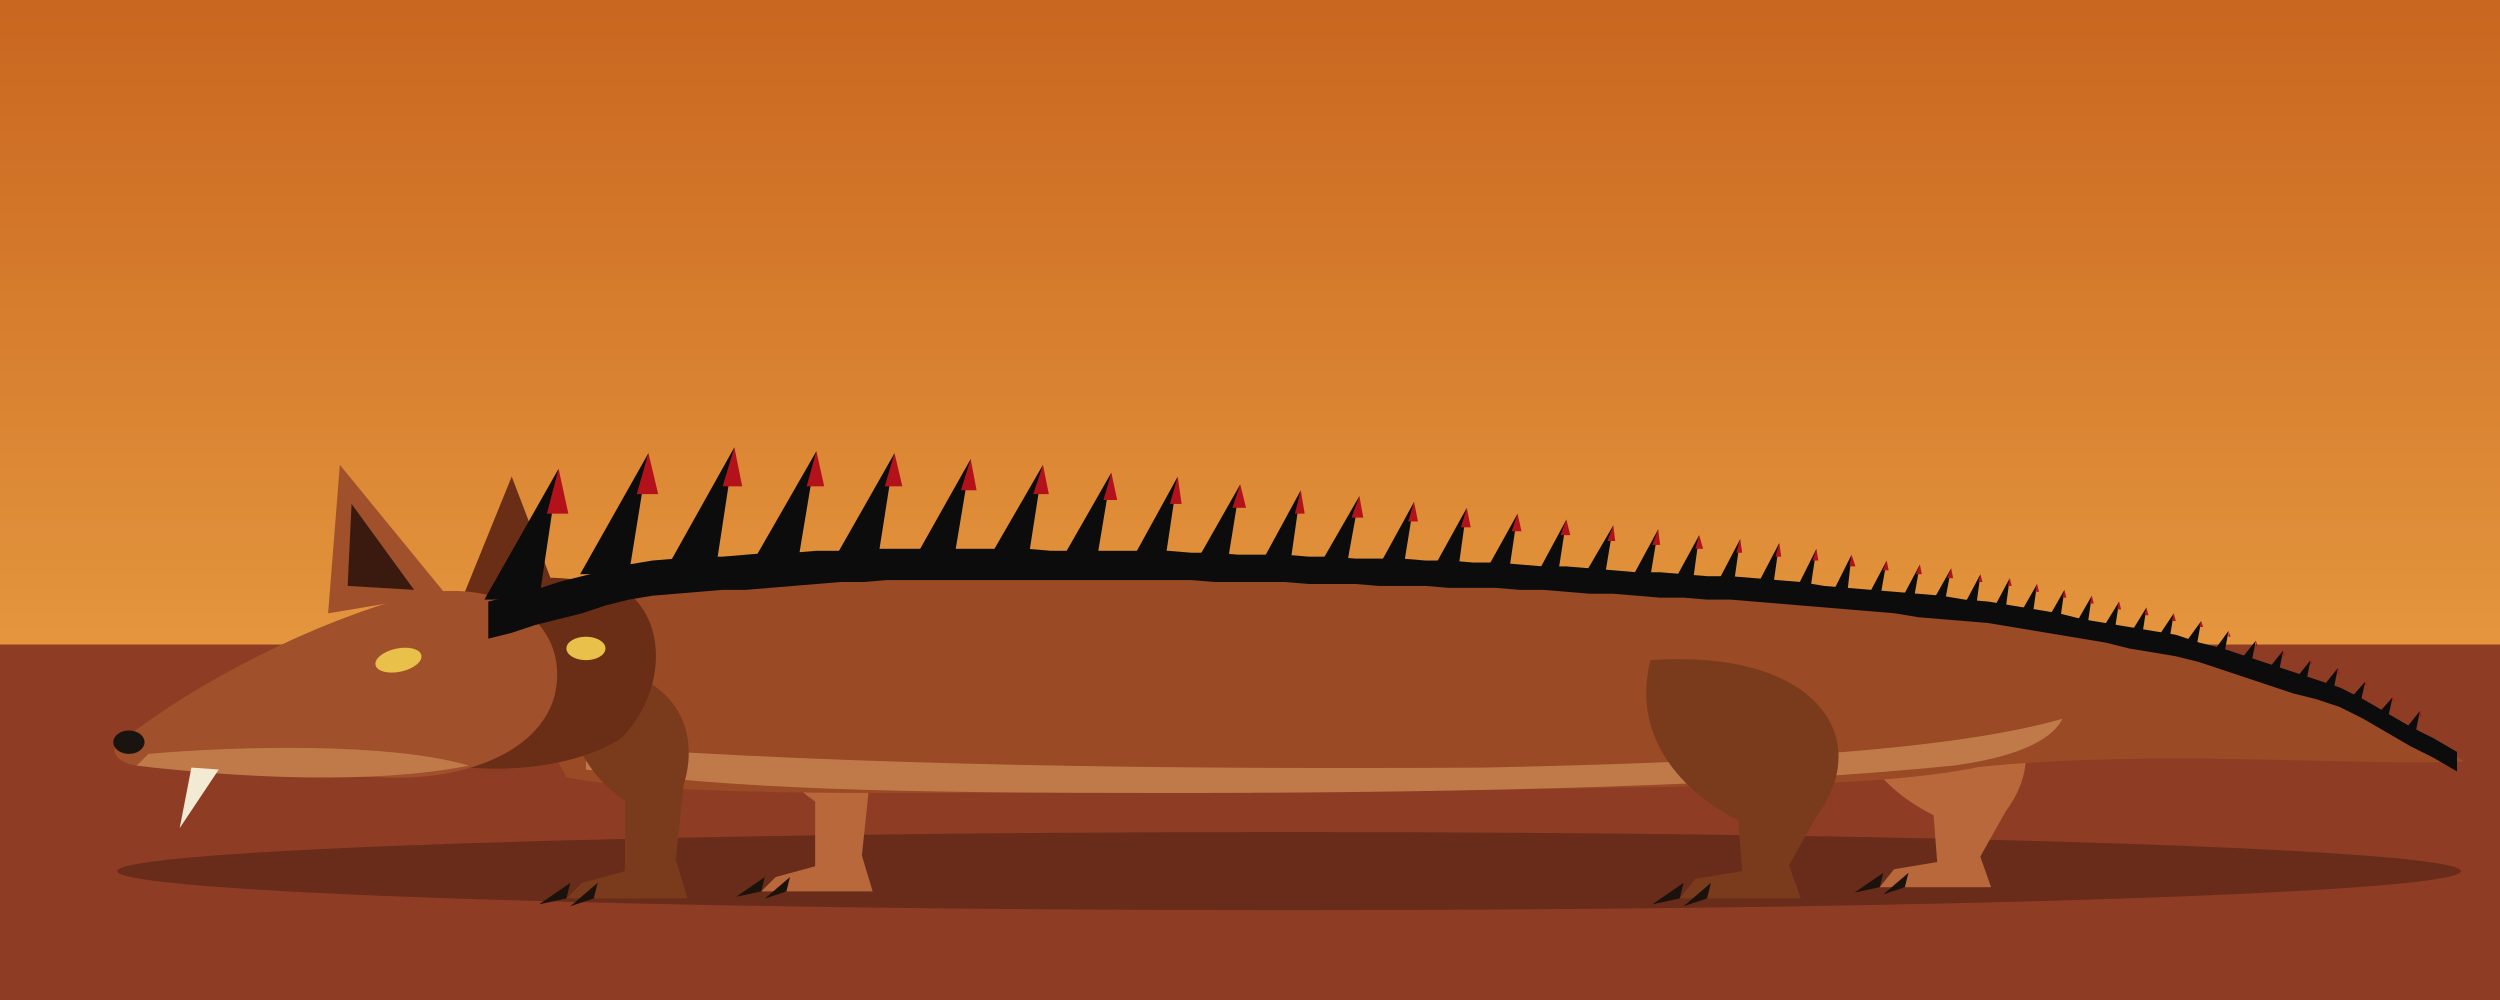
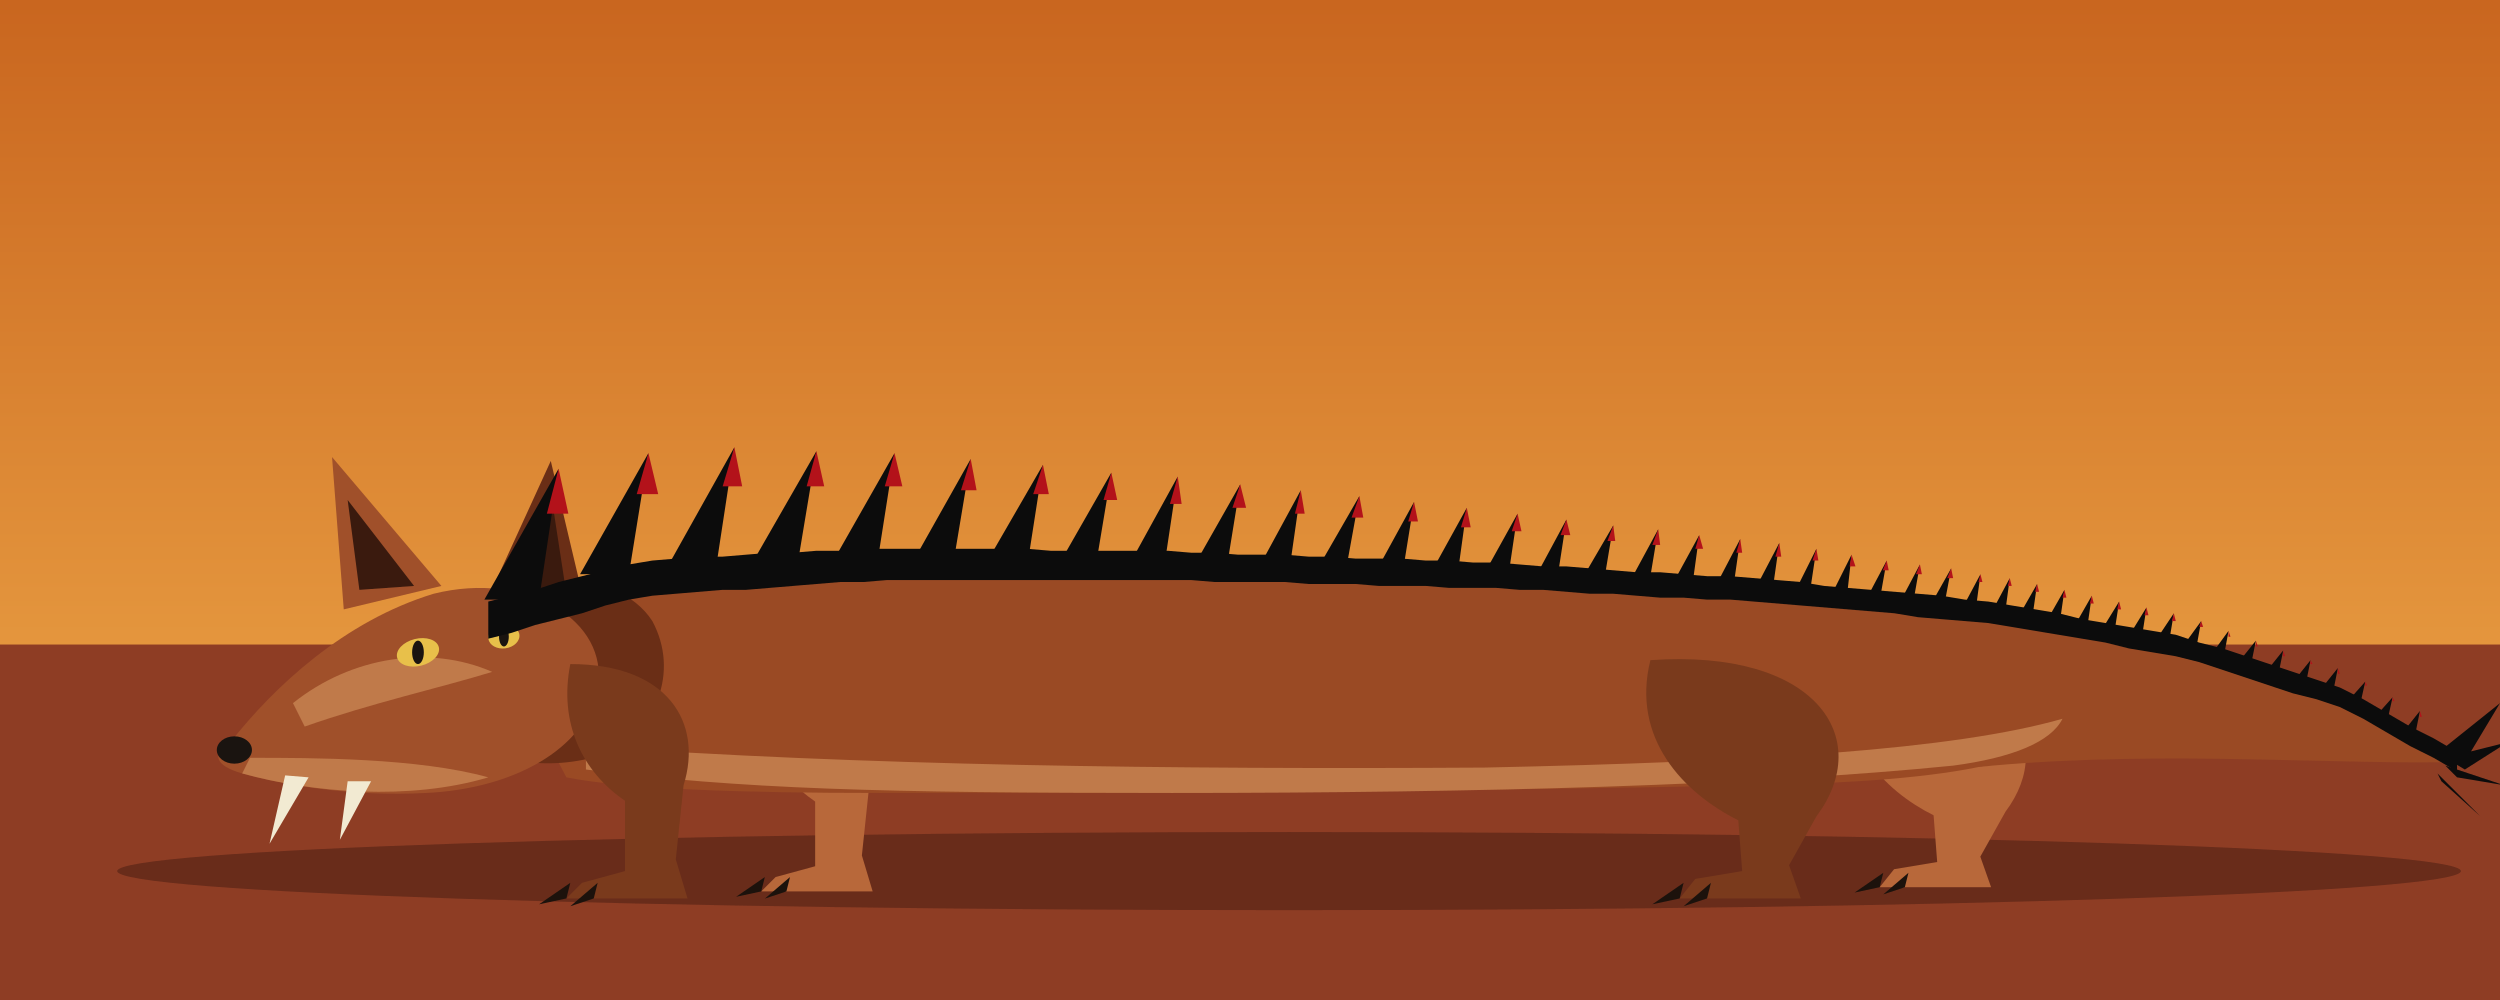
<svg xmlns="http://www.w3.org/2000/svg" width="1280" height="512" viewBox="0 0 1280 512">
  <defs>
    <linearGradient id="cielo" x1="0" y1="0" x2="0" y2="1">
      <stop offset="0" stop-color="#c9661f" />
      <stop offset="1" stop-color="#f3b04e" />
    </linearGradient>
  </defs>
  <rect class="fondo" width="1280" height="512" fill="url(#cielo)" />
  <rect class="fondo" y="330" width="1280" height="182" fill="#8e3d24" />
  <ellipse class="sombra" cx="660" cy="446" rx="600" ry="20" fill="#4a1d12" opacity=".55" />
  <defs>
    <g id="delantera">
      <path d="M-20 0 C30 0 48 30 38 62 L34 100 L40 120 L-22 120 L-14 112 L8 106 L8 70 C-14 55 -26 30 -20 0Z" />
      <path d="M-22 120 L-36 123 L-20 112Z M-8 120 L-20 124 L-6 112Z" fill="#1c120c" />
    </g>
    <g id="trasera">
      <path d="M-45 0 C40 -6 70 40 40 80 L26 105 L32 122 L-30 122 L-22 112 L2 108 L0 82 C-28 68 -55 40 -45 0Z" />
      <path d="M-30 122 L-44 125 L-28 114Z M-16 122 L-28 126 L-14 114Z" fill="#1c120c" />
    </g>
  </defs>
  <use href="#delantera" transform="translate(410 346) scale(.92)" fill="#b8683a" />
  <use href="#trasera" transform="translate(990 342) scale(.92)" fill="#b8683a" />
-   <path d="M980 312 C1100 326 1200 350 1262 390 C1200 392 1110 384 1020 392 C990 396 960 380 960 360Z" fill="#9a4a24" />
-   <path d="M250 322 C300 298 380 294 450 292 C600 289 760 294 900 303 C1000 309 1060 330 1060 362 C1060 390 1000 400 900 402 C760 405 600 406 450 406 C380 406 320 404 290 398Z" fill="#9a4a24" />
-   <path d="M300 394 C380 404 450 406 600 406 C760 406 900 402 1000 392 C1030 388 1050 380 1056 368 C1000 384 900 390 760 393 C600 394 440 392 300 382Z" fill="#c07a4a" />
+   <g>
+     <path d="M980 312 C1100 326 1200 350 1262 390 C1200 392 1110 384 1020 392 C990 396 960 380 960 360Z" fill="#9a4a24" />
+     <path d="M250 322 C300 298 380 294 450 292 C600 289 760 294 900 303 C1000 309 1060 330 1060 362 C1060 390 1000 400 900 402 C760 405 600 406 450 406 C380 406 320 404 290 398Z" fill="#9a4a24" />
+     <path d="M300 394 C380 404 450 406 600 406 C760 406 900 402 1000 392 C1030 388 1050 380 1056 368 C1000 384 900 390 760 393 C600 394 440 392 300 382Z" fill="#c07a4a" />
+     <path d="M232 318 C262 290 316 290 334 318 C348 344 336 374 310 386 C280 396 248 390 232 372Z" fill="#6a2e16" />
+     <path d="M250 306 L282 236 L300 312Z" fill="#6a2e16" />
+     <path d="M262 300 L282 252 L290 304Z" fill="#3a1a0e" />
+     <path d="M118 380 C140 352 176 318 222 304 C270 292 312 318 306 352 C300 384 262 404 218 406 C180 408 146 402 124 396 C110 392 108 386 118 380Z" fill="#a0502a" />
+     <path d="M176 312 L170 234 L226 300Z" fill="#a0502a" />
+     <path d="M184 302 L178 256 L212 300Z" fill="#3a1a0e" />
+     <path d="M150 360 C180 336 220 330 252 344 C226 352 190 360 156 372Z" fill="#c07a4a" />
+     <path d="M124 396 C160 406 210 410 250 398 C214 388 160 388 128 388Z" fill="#c07a4a" />
+     <ellipse cx="214" cy="334" rx="11" ry="7" fill="#e8c04a" transform="rotate(-14 214 334)" />
+     <ellipse cx="214" cy="334" rx="3" ry="6" fill="#1a1410" />
+     <ellipse cx="258" cy="326" rx="8" ry="6" fill="#e8c04a" transform="rotate(-8 258 326)" />
+     <ellipse cx="258" cy="326" rx="2.5" ry="5" fill="#1a1410" />
+     <ellipse cx="120" cy="384" rx="9" ry="7" fill="#1a1410" />
+     <path d="M146 397 L138 432 L158 398Z M178 400 L174 430 L190 400Z" fill="#f2ead2" />
+     <path d="M1250 384 L1280 360 L1262 390Z M1252 388 L1284 380 L1262 394Z M1252 392 L1282 402 L1258 398Z M1248 396 L1270 418 L1250 400Z" fill="#0c0c0c" />
+     <path d="M250 308 L262 305 L274 302 L286 298 L298 295 L310 292 L322 289 L334 287 L346 286 L358 285 L370 285 L382 284 L394 283 L406 283 L418 282 L430 282 L442 281 L454 281 L466 281 L478 281 L490 281 L502 281 L514 281 L526 281 L538 282 L550 282 L562 282 L574 282 L586 282 L598 282 L610 283 L622 283 L634 284 L646 284 L658 284 L670 285 L682 285 L694 286 L706 286 L718 286 L730 287 L742 287 L754 288 L766 288 L778 289 L790 290 L802 290 L814 291 L826 292 L838 293 L850 293 L862 294 L874 295 L886 295 L898 296 L910 297 L922 298 L934 300 L946 301 L958 302 L970 303 L982 304 L994 305 L1006 307 L1018 308 L1030 310 L1042 312 L1054 314 L1066 317 L1078 319 L1090 321 L1102 323 L1114 325 L1126 329 L1138 332 L1150 336 L1162 340 L1174 344 L1186 348 L1198 352 L1210 358 L1222 365 L1234 372 L1246 378 L1258 385 L1258 395 L1246 388 L1234 382 L1222 375 L1210 368 L1198 362 L1186 358 L1174 355 L1162 351 L1150 347 L1138 343 L1126 339 L1114 336 L1102 334 L1090 332 L1078 329 L1066 327 L1054 325 L1042 323 L1030 321 L1018 319 L1006 318 L994 317 L982 316 L970 314 L958 313 L946 312 L934 311 L922 310 L910 309 L898 308 L886 307 L874 307 L862 306 L850 306 L838 305 L826 304 L814 304 L802 303 L790 302 L778 302 L766 301 L754 301 L742 301 L730 300 L718 300 L706 300 L694 299 L682 299 L670 299 L658 298 L646 298 L634 298 L622 298 L610 297 L598 297 L586 297 L574 297 L562 297 L550 297 L538 297 L526 297 L514 297 L502 297 L490 297 L478 297 L466 297 L454 297 L442 298 L430 298 L418 299 L406 300 L394 301 L382 302 L370 302 L358 303 L346 304 L334 305 L322 307 L310 310 L298 314 L286 317 L274 320 L262 324 L250 327Z" fill="#0c0c0c" />
+     <path d="M248 307 L286 240 L276 307Z M297 294 L332 232 L322 294Z M343 288 L376 229 L367 288Z M387 285 L418 231 L409 285Z M429 283 L458 232 L450 283Z M470 283 L497 235 L489 283Z M508 283 L534 238 L527 283Z M545 284 L569 242 L562 284Z M581 284 L603 244 L597 284Z M614 285 L635 248 L629 285Z M647 286 L666 251 L661 286Z M677 287 L696 254 L690 287Z M707 288 L724 257 L719 288Z M735 289 L751 260 L747 289Z M762 290 L777 263 L773 290Z M788 292 L802 266 L798 292Z M812 293 L826 269 L822 293Z M836 295 L849 271 L845 295Z M858 296 L870 274 L867 296Z M880 297 L891 276 L888 297Z M900 299 L911 278 L908 299Z M920 301 L930 281 L927 301Z M939 302 L948 284 L946 302Z M957 304 L966 287 L963 304Z M974 306 L983 289 L980 306Z M990 307 L999 291 L996 307Z M1006 309 L1014 294 L1012 309Z M1021 311 L1029 296 L1027 311Z M1035 313 L1043 299 L1041 313Z M1049 316 L1057 302 L1055 316Z M1063 319 L1071 305 L1069 319Z M1077 321 L1085 308 L1083 321Z M1091 324 L1099 311 L1097 324Z M1105 326 L1113 314 L1111 326Z M1119 329 L1127 318 L1125 329Z M1133 334 L1141 323 L1139 334Z M1147 338 L1155 328 L1153 338Z M1161 343 L1169 333 L1167 343Z M1175 348 L1183 338 L1181 348Z M1189 352 L1197 342 L1195 352Z M1203 358 L1211 349 L1209 358Z M1217 366 L1225 357 L1223 366Z M1231 374 L1239 364 L1237 374Z" fill="#0c0c0c" />
+     <path d="M280 263 L286 240 L291 263Z M326 253 L332 232 L337 253Z M370 249 L376 229 L380 249Z M413 249 L418 231 L422 249Z M453 249 L458 232 L462 249Z M492 251 L497 235 L500 251Z M529 253 L534 238 L537 253Z M565 256 L569 242 L572 256Z M599 258 L603 244 L605 258Z M631 260 L635 248 L638 260Z M663 263 L666 251 L668 263Z M692 265 L696 254 L698 265Z M721 267 L724 257 L726 267Z M748 270 L751 260 L753 270Z M774 272 L777 263 L779 272Z M799 274 L802 266 L804 274Z M823 277 L826 269 L827 277Z M846 279 L849 271 L850 279Z M868 281 L870 274 L872 281Z M889 283 L891 276 L892 283Z M909 285 L911 278 L912 285Z M928 287 L930 281 L931 287Z M947 290 L948 284 L950 290Z M964 292 L966 287 L967 292Z M981 294 L983 289 L984 294Z M997 296 L999 291 L1000 296Z M1013 298 L1014 294 L1015 298Z M1028 300 L1029 296 L1030 300Z M1042 303 L1043 299 L1044 303Z M1056 306 L1057 302 L1058 306Z M1070 309 L1071 305 L1072 309Z M1084 312 L1085 308 L1086 312Z M1098 315 L1099 311 L1100 315Z M1112 318 L1113 314 L1114 318Z M1126 321 L1127 318 L1128 321Z M1141 326 L1141 323 L1142 326Z M1155 331 L1155 328 L1156 331Z M1169 336 L1169 333 L1170 336Z M1183 340 L1183 338 L1184 340Z M1197 345 L1197 342 L1198 345Z M1211 351 L1211 349 L1212 351Z M1225 359 L1225 357 L1226 359Z M1239 367 L1239 364 L1240 367Z" fill="#b3121a" />
+   </g>
  <use href="#delantera" transform="translate(312 340)" fill="#7a3a1c" />
  <use href="#trasera" transform="translate(890 338)" fill="#7a3a1c" />
-   <path d="M205 336 C220 298 280 286 322 304 C342 320 340 356 318 378 C290 396 240 398 205 386Z" fill="#6a2e16" />
-   <path d="M236 308 L262 244 L288 312Z" fill="#6a2e16" />
-   <ellipse cx="300" cy="332" rx="10" ry="6" fill="#e8c04a" />
-   <path d="M64 378 C100 350 160 318 215 304 C262 296 292 322 284 356 C276 386 236 400 196 398 C150 396 100 396 70 392 C56 390 56 380 64 378Z" fill="#a0502a" />
-   <path d="M168 314 L174 238 L228 304Z" fill="#a0502a" />
-   <path d="M178 300 L180 258 L212 302Z" fill="#3a1a0e" />
-   <path d="M70 392 C120 398 190 402 240 392 C200 380 120 382 76 386Z" fill="#c07a4a" />
-   <ellipse cx="204" cy="338" rx="12" ry="6" fill="#e8c04a" transform="rotate(-12 204 338)" />
-   <ellipse cx="66" cy="380" rx="8" ry="6" fill="#1a1410" />
-   <path d="M98 393 L92 424 L112 394Z" fill="#f2ead2" />
-   <path d="M250 308 L262 305 L274 302 L286 298 L298 295 L310 292 L322 289 L334 287 L346 286 L358 285 L370 285 L382 284 L394 283 L406 283 L418 282 L430 282 L442 281 L454 281 L466 281 L478 281 L490 281 L502 281 L514 281 L526 281 L538 282 L550 282 L562 282 L574 282 L586 282 L598 282 L610 283 L622 283 L634 284 L646 284 L658 284 L670 285 L682 285 L694 286 L706 286 L718 286 L730 287 L742 287 L754 288 L766 288 L778 289 L790 290 L802 290 L814 291 L826 292 L838 293 L850 293 L862 294 L874 295 L886 295 L898 296 L910 297 L922 298 L934 300 L946 301 L958 302 L970 303 L982 304 L994 305 L1006 307 L1018 308 L1030 310 L1042 312 L1054 314 L1066 317 L1078 319 L1090 321 L1102 323 L1114 325 L1126 329 L1138 332 L1150 336 L1162 340 L1174 344 L1186 348 L1198 352 L1210 358 L1222 365 L1234 372 L1246 378 L1258 385 L1258 395 L1246 388 L1234 382 L1222 375 L1210 368 L1198 362 L1186 358 L1174 355 L1162 351 L1150 347 L1138 343 L1126 339 L1114 336 L1102 334 L1090 332 L1078 329 L1066 327 L1054 325 L1042 323 L1030 321 L1018 319 L1006 318 L994 317 L982 316 L970 314 L958 313 L946 312 L934 311 L922 310 L910 309 L898 308 L886 307 L874 307 L862 306 L850 306 L838 305 L826 304 L814 304 L802 303 L790 302 L778 302 L766 301 L754 301 L742 301 L730 300 L718 300 L706 300 L694 299 L682 299 L670 299 L658 298 L646 298 L634 298 L622 298 L610 297 L598 297 L586 297 L574 297 L562 297 L550 297 L538 297 L526 297 L514 297 L502 297 L490 297 L478 297 L466 297 L454 297 L442 298 L430 298 L418 299 L406 300 L394 301 L382 302 L370 302 L358 303 L346 304 L334 305 L322 307 L310 310 L298 314 L286 317 L274 320 L262 324 L250 327Z" fill="#0c0c0c" />
-   <path d="M248 307 L286 240 L276 307Z M297 294 L332 232 L322 294Z M343 288 L376 229 L367 288Z M387 285 L418 231 L409 285Z M429 283 L458 232 L450 283Z M470 283 L497 235 L489 283Z M508 283 L534 238 L527 283Z M545 284 L569 242 L562 284Z M581 284 L603 244 L597 284Z M614 285 L635 248 L629 285Z M647 286 L666 251 L661 286Z M677 287 L696 254 L690 287Z M707 288 L724 257 L719 288Z M735 289 L751 260 L747 289Z M762 290 L777 263 L773 290Z M788 292 L802 266 L798 292Z M812 293 L826 269 L822 293Z M836 295 L849 271 L845 295Z M858 296 L870 274 L867 296Z M880 297 L891 276 L888 297Z M900 299 L911 278 L908 299Z M920 301 L930 281 L927 301Z M939 302 L948 284 L946 302Z M957 304 L966 287 L963 304Z M974 306 L983 289 L980 306Z M990 307 L999 291 L996 307Z M1006 309 L1014 294 L1012 309Z M1021 311 L1029 296 L1027 311Z M1035 313 L1043 299 L1041 313Z M1049 316 L1057 302 L1055 316Z M1063 319 L1071 305 L1069 319Z M1077 321 L1085 308 L1083 321Z M1091 324 L1099 311 L1097 324Z M1105 326 L1113 314 L1111 326Z M1119 329 L1127 318 L1125 329Z M1133 334 L1141 323 L1139 334Z M1147 338 L1155 328 L1153 338Z M1161 343 L1169 333 L1167 343Z M1175 348 L1183 338 L1181 348Z M1189 352 L1197 342 L1195 352Z M1203 358 L1211 349 L1209 358Z M1217 366 L1225 357 L1223 366Z M1231 374 L1239 364 L1237 374Z" fill="#0c0c0c" />
-   <path d="M280 263 L286 240 L291 263Z M326 253 L332 232 L337 253Z M370 249 L376 229 L380 249Z M413 249 L418 231 L422 249Z M453 249 L458 232 L462 249Z M492 251 L497 235 L500 251Z M529 253 L534 238 L537 253Z M565 256 L569 242 L572 256Z M599 258 L603 244 L605 258Z M631 260 L635 248 L638 260Z M663 263 L666 251 L668 263Z M692 265 L696 254 L698 265Z M721 267 L724 257 L726 267Z M748 270 L751 260 L753 270Z M774 272 L777 263 L779 272Z M799 274 L802 266 L804 274Z M823 277 L826 269 L827 277Z M846 279 L849 271 L850 279Z M868 281 L870 274 L872 281Z M889 283 L891 276 L892 283Z M909 285 L911 278 L912 285Z M928 287 L930 281 L931 287Z M947 290 L948 284 L950 290Z M964 292 L966 287 L967 292Z M981 294 L983 289 L984 294Z M997 296 L999 291 L1000 296Z M1013 298 L1014 294 L1015 298Z M1028 300 L1029 296 L1030 300Z M1042 303 L1043 299 L1044 303Z M1056 306 L1057 302 L1058 306Z M1070 309 L1071 305 L1072 309Z M1084 312 L1085 308 L1086 312Z M1098 315 L1099 311 L1100 315Z M1112 318 L1113 314 L1114 318Z M1126 321 L1127 318 L1128 321Z M1141 326 L1141 323 L1142 326Z M1155 331 L1155 328 L1156 331Z M1169 336 L1169 333 L1170 336Z M1183 340 L1183 338 L1184 340Z M1197 345 L1197 342 L1198 345Z M1211 351 L1211 349 L1212 351Z M1225 359 L1225 357 L1226 359Z M1239 367 L1239 364 L1240 367Z" fill="#b3121a" />
</svg>
